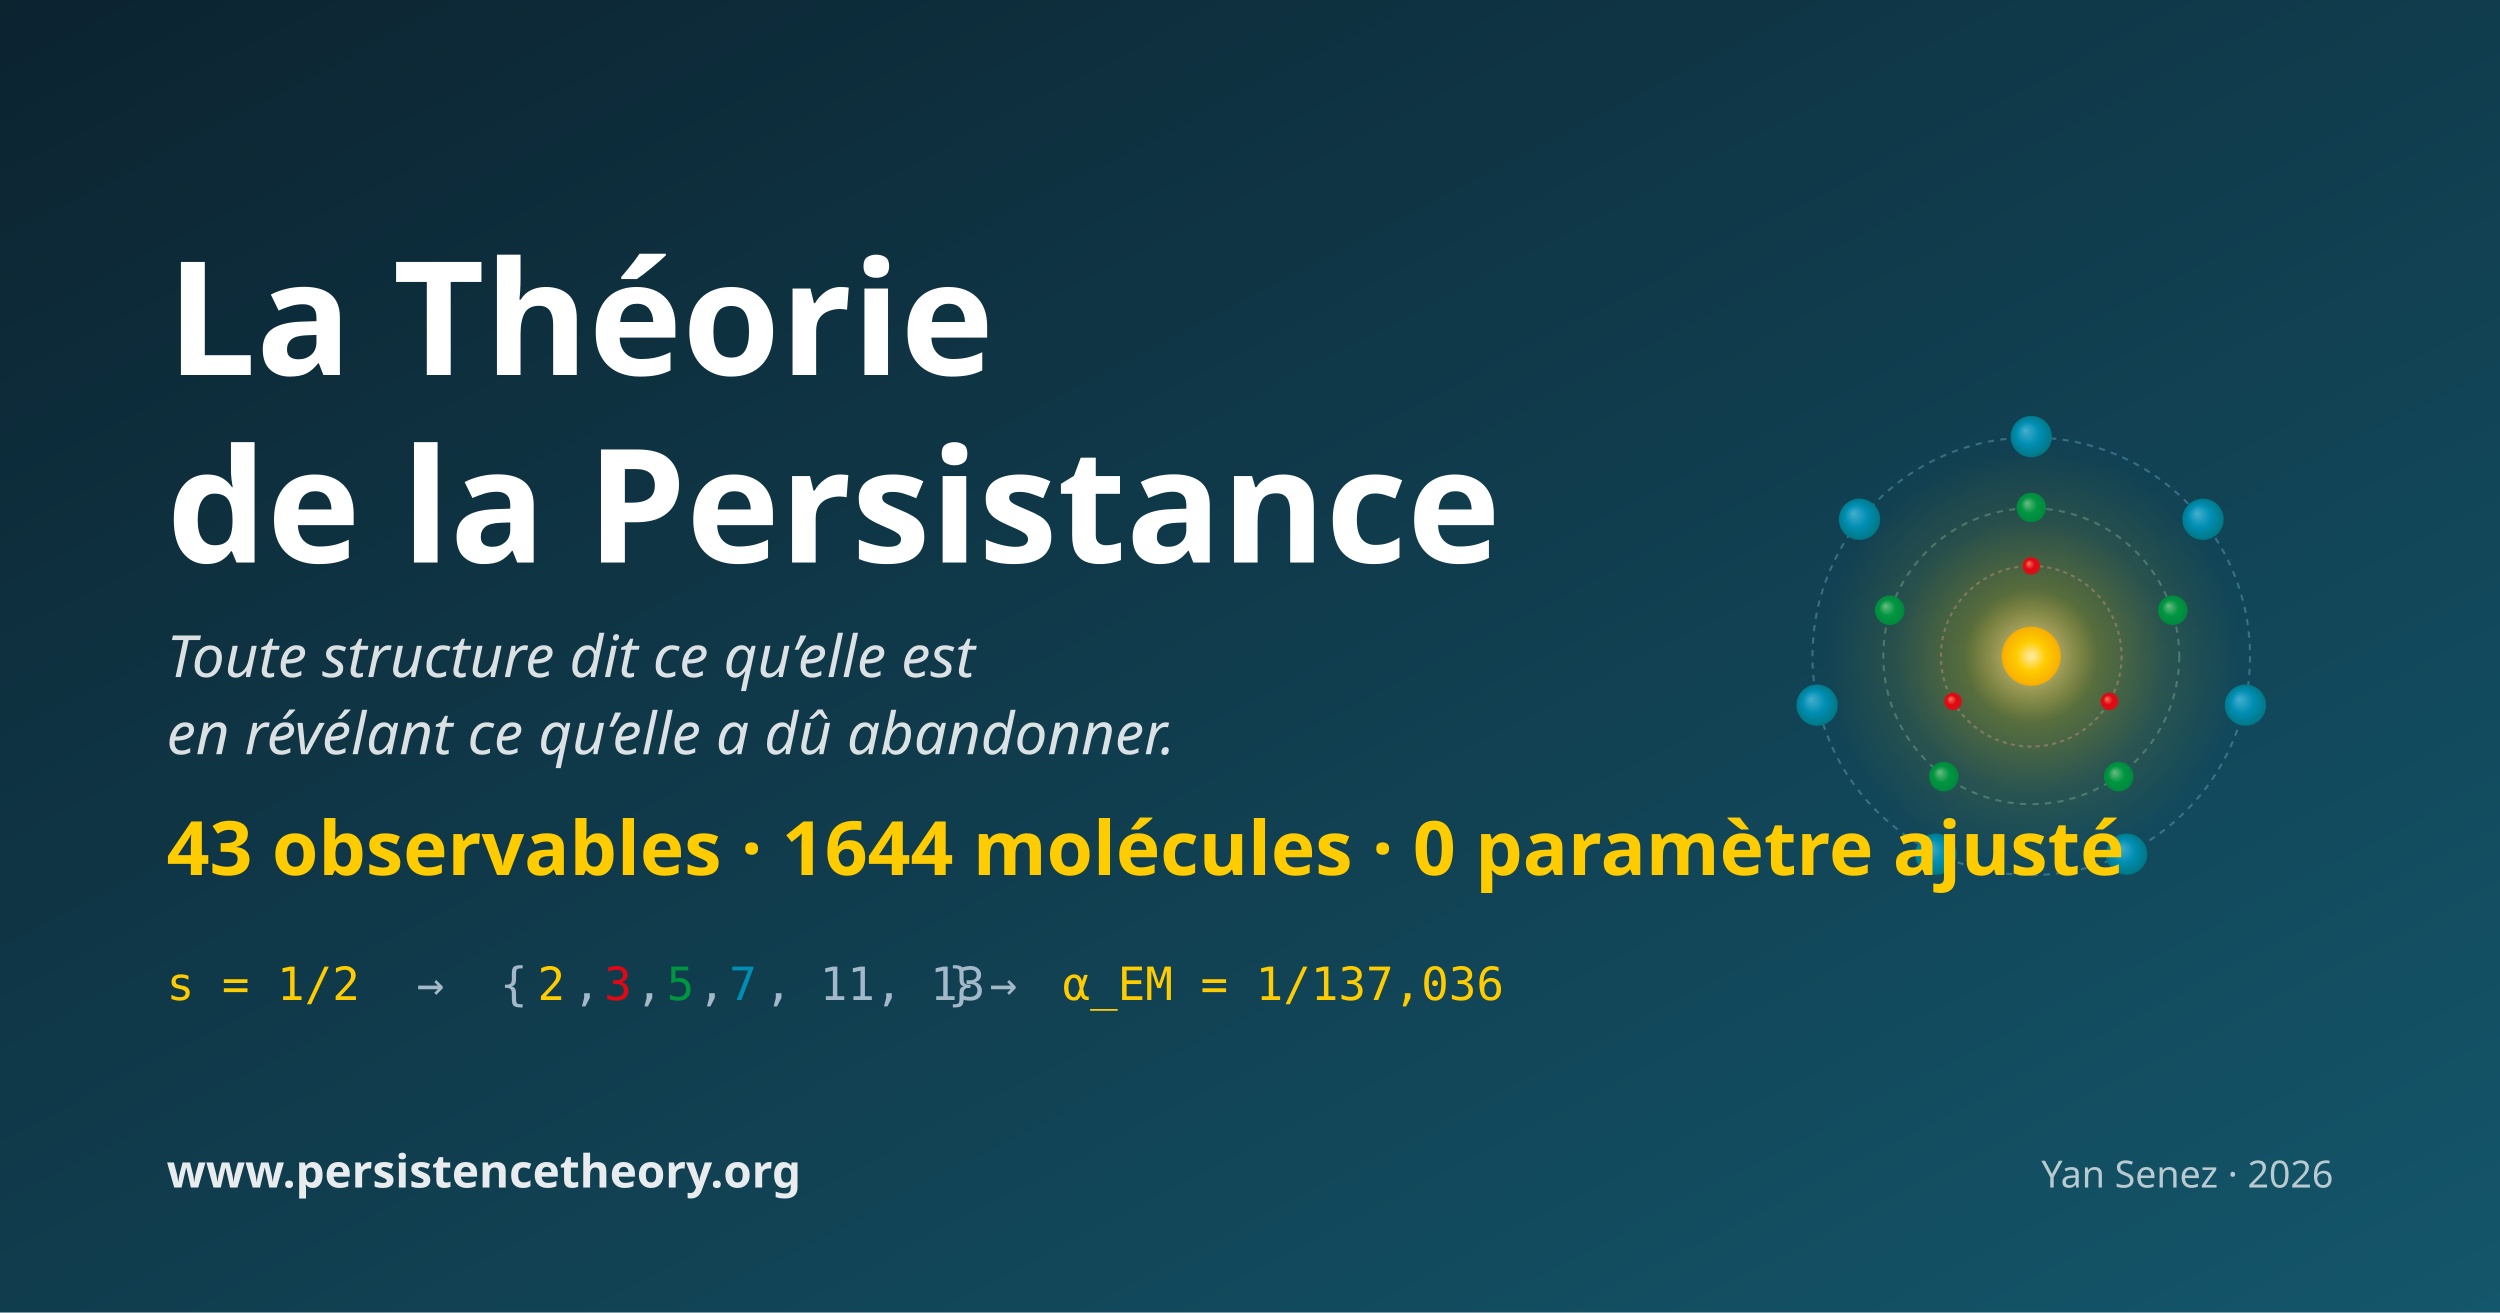
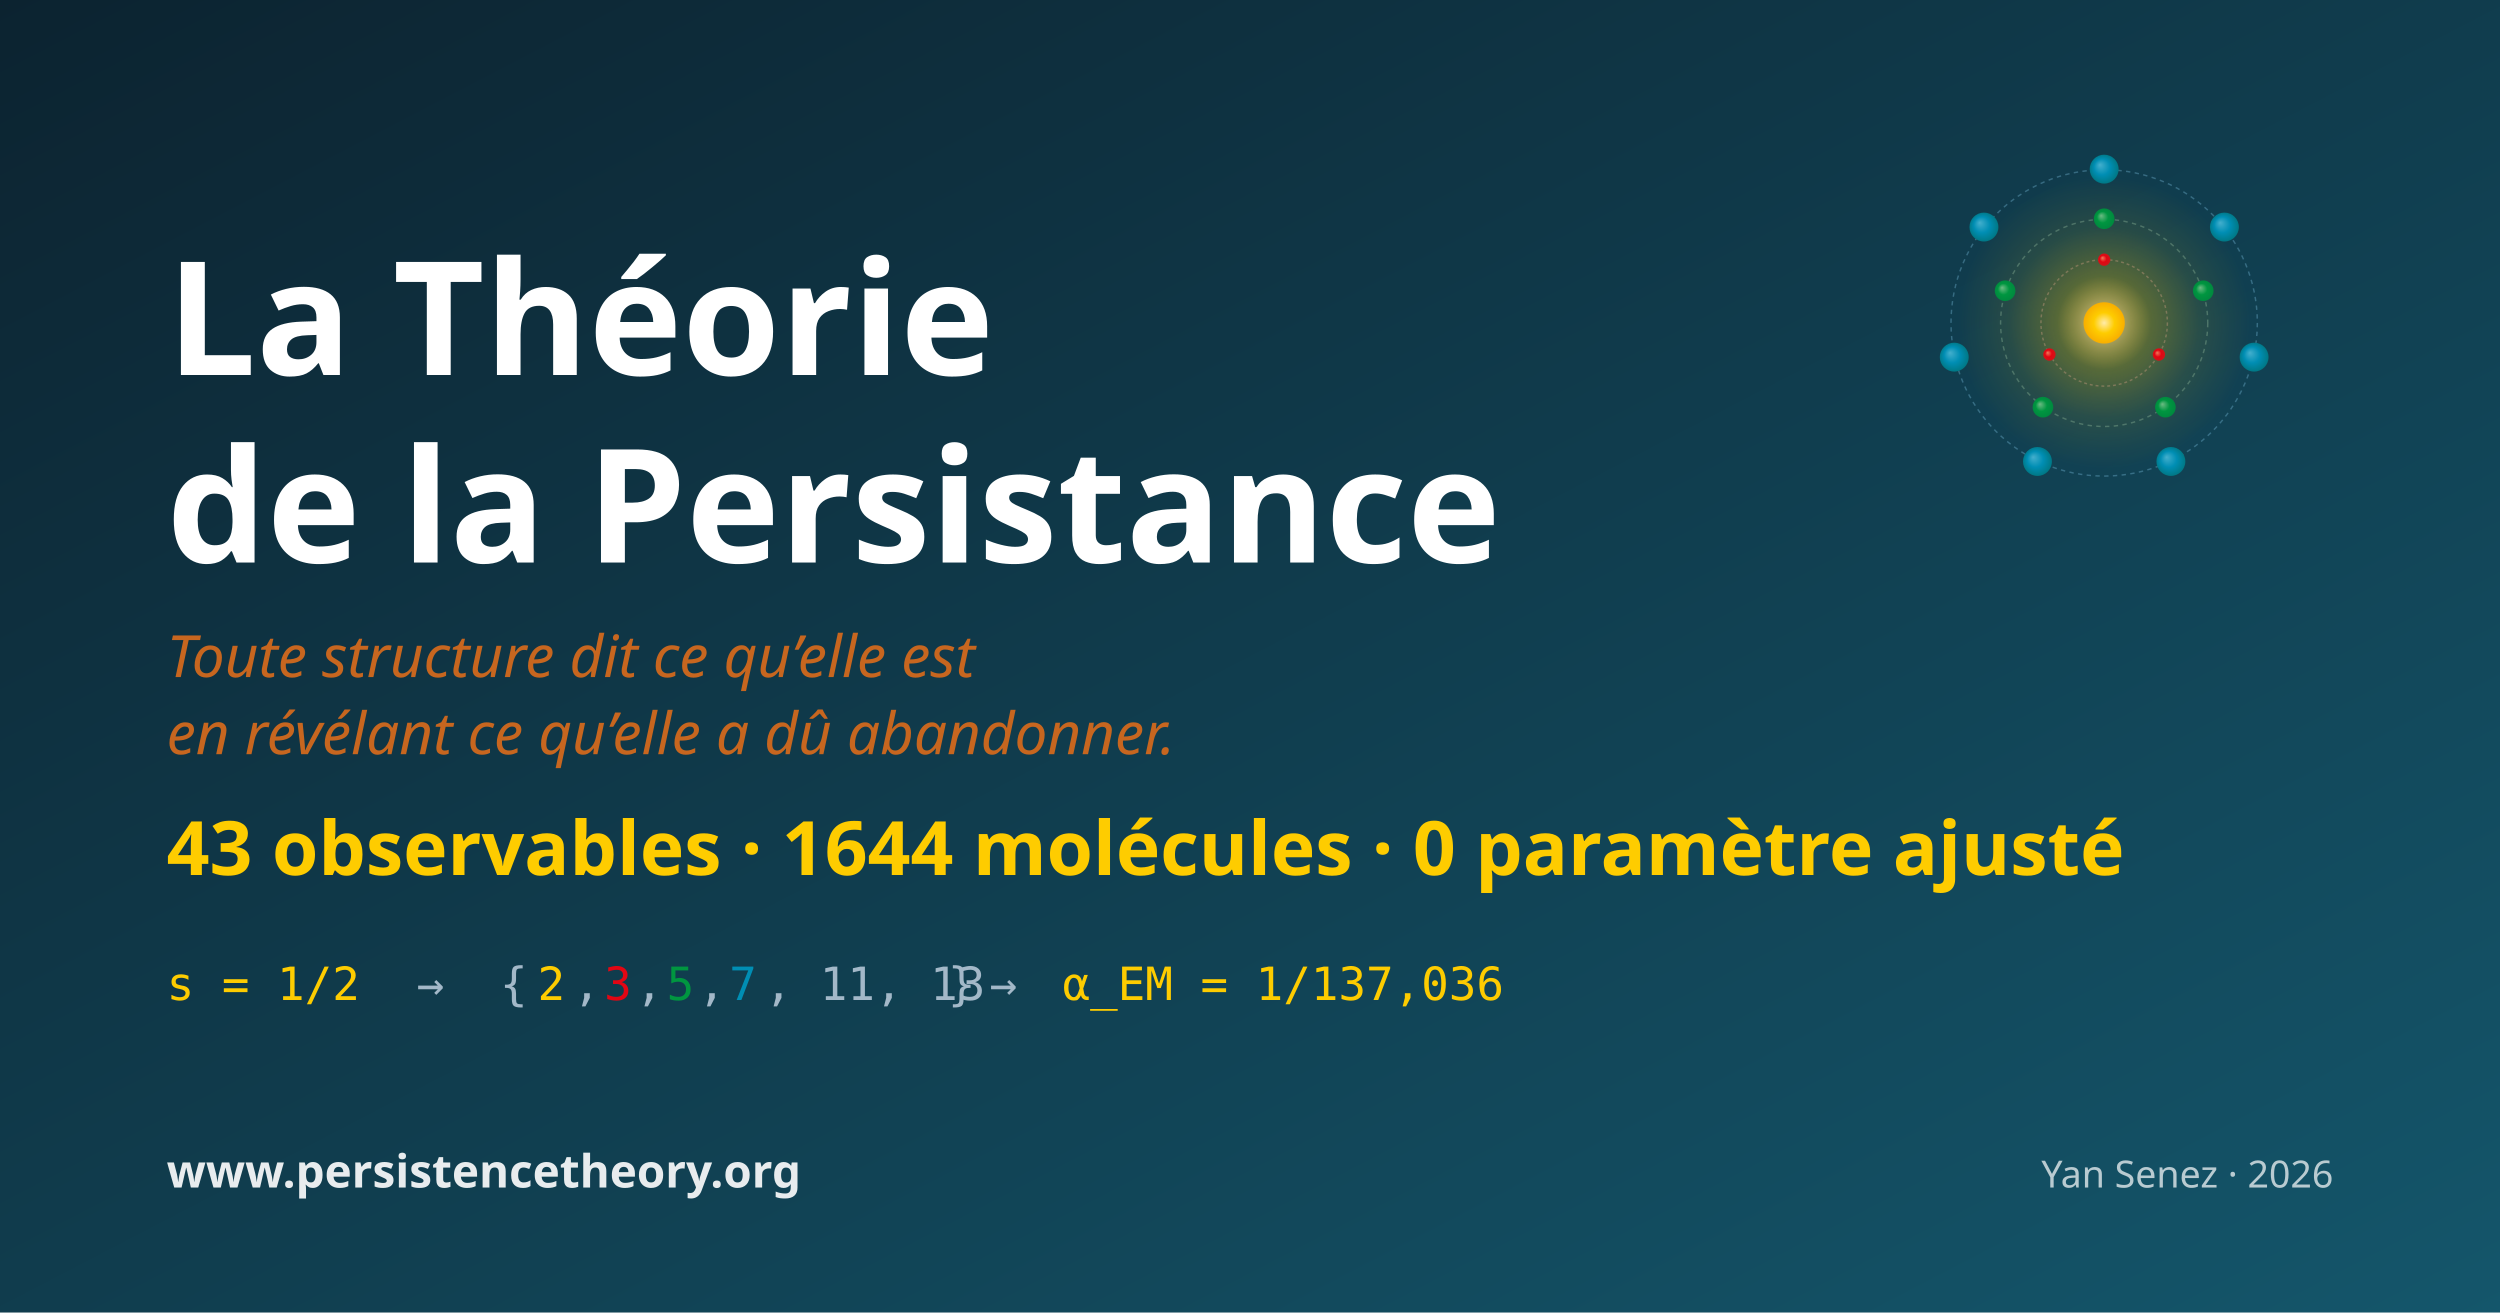
- <svg xmlns="http://www.w3.org/2000/svg" width="1200" height="630" viewBox="0 0 1200 630">
-   <defs>
-     <linearGradient id="bg" x1="0" y1="0" x2="1" y2="1">
-       <stop offset="0%" stop-color="#0c2330" />
-       <stop offset="100%" stop-color="#14566b" />
-     </linearGradient>
-     <radialGradient id="sym-halo" cx="0" cy="0" r="100" gradientUnits="userSpaceOnUse">
-       <stop offset="0" stop-color="#fff8d8" stop-opacity="0.95" />
-       <stop offset="0.12" stop-color="#ffd96a" stop-opacity="0.65" />
-       <stop offset="0.32" stop-color="#fecc00" stop-opacity="0.30" />
-       <stop offset="0.65" stop-color="#fecc00" stop-opacity="0.10" />
-       <stop offset="1" stop-color="#fecc00" stop-opacity="0" />
-     </radialGradient>
-     <radialGradient id="sym-yellow" cx="0" cy="0" r="14.17" gradientUnits="userSpaceOnUse">
-       <stop offset="0" stop-color="#ffeba9" />
-       <stop offset="0.5" stop-color="#fecc00" />
-       <stop offset="1" stop-color="#f8ae00" />
-     </radialGradient>
-     <radialGradient id="sym-red" cx=".5" cy=".5" fx=".35" fy=".35" r=".55" gradientUnits="objectBoundingBox">
-       <stop offset="0" stop-color="#ef7b5a" />
-       <stop offset="0.5" stop-color="#e30613" />
-       <stop offset="1" stop-color="#cb181a" />
-     </radialGradient>
-     <radialGradient id="sym-green" cx=".5" cy=".5" fx=".35" fy=".35" r=".55" gradientUnits="objectBoundingBox">
-       <stop offset="0" stop-color="#6cbb83" />
-       <stop offset="0.5" stop-color="#009640" />
-       <stop offset="1" stop-color="#00863e" />
-     </radialGradient>
-     <radialGradient id="sym-blue" cx=".5" cy=".5" fx=".35" fy=".35" r=".55" gradientUnits="objectBoundingBox">
-       <stop offset="0" stop-color="#44afcd" />
-       <stop offset="0.5" stop-color="#008eb4" />
-       <stop offset="1" stop-color="#00747d" />
-     </radialGradient>
-   </defs>
-   <rect width="1200" height="630" fill="url(#bg)" />
-   <g transform="translate(975, 315)">
-     <circle r="100" fill="url(#sym-halo)" />
-     <g fill="none" opacity="0.35">
-       <circle r="105.03" stroke="#7dc2e3" stroke-width="1" stroke-dasharray="3 3" />
-       <circle r="71.03" stroke="#9bc3a2" stroke-width="1" stroke-dasharray="3 3" />
-       <circle r="43.35" stroke="#e4a78c" stroke-width="1" stroke-dasharray="2 2" />
+ <svg xmlns="http://www.w3.org/2000/svg" height="630" viewBox="0 0 1200 630" width="1200">
+   <linearGradient id="a" x1="0" x2="1" y1="0" y2="1">
+     <stop offset="0" stop-color="#0c2330" />
+     <stop offset="1" stop-color="#14566b" />
+   </linearGradient>
+   <radialGradient id="b" cx="0" cy="0" gradientUnits="userSpaceOnUse" r="100">
+     <stop offset="0" stop-color="#fff8d8" stop-opacity=".95" />
+     <stop offset=".12" stop-color="#ffd96a" stop-opacity=".65" />
+     <stop offset=".32" stop-color="#fecc00" stop-opacity=".3" />
+     <stop offset=".65" stop-color="#fecc00" stop-opacity=".1" />
+     <stop offset="1" stop-color="#fecc00" stop-opacity="0" />
+   </radialGradient>
+   <radialGradient id="c" cx="0" cy="0" gradientUnits="userSpaceOnUse" r="14.17">
+     <stop offset="0" stop-color="#ffeba9" />
+     <stop offset=".5" stop-color="#fecc00" />
+     <stop offset="1" stop-color="#f8ae00" />
+   </radialGradient>
+   <radialGradient id="d" cx=".5" cy=".5" fx=".35" fy=".35" gradientUnits="objectBoundingBox" r=".55">
+     <stop offset="0" stop-color="#ef7b5a" />
+     <stop offset=".5" stop-color="#e30613" />
+     <stop offset="1" stop-color="#cb181a" />
+   </radialGradient>
+   <radialGradient id="e" cx=".5" cy=".5" fx=".35" fy=".35" gradientUnits="objectBoundingBox" r=".55">
+     <stop offset="0" stop-color="#6cbb83" />
+     <stop offset=".5" stop-color="#009640" />
+     <stop offset="1" stop-color="#00863e" />
+   </radialGradient>
+   <radialGradient id="f" cx=".5" cy=".5" fx=".35" fy=".35" gradientUnits="objectBoundingBox" r=".55">
+     <stop offset="0" stop-color="#44afcd" />
+     <stop offset=".5" stop-color="#008eb4" />
+     <stop offset="1" stop-color="#00747d" />
+   </radialGradient>
+   <path d="m0 0h1200v630h-1200z" fill="url(#a)" />
+   <g transform="matrix(.7 0 0 .7 1010 155)">
+     <circle fill="url(#b)" r="100" />
+     <g fill="none" opacity=".35">
+       <circle r="105.03" stroke="#7dc2e3" stroke-dasharray="3 3" />
+       <circle r="71.03" stroke="#9bc3a2" stroke-dasharray="3 3" />
+       <circle r="43.35" stroke="#e4a78c" stroke-dasharray="2 2" />
    </g>
-     <g fill="url(#sym-blue)">
-       <circle cx="0" cy="-105.45" r="9.92" />
+     <g fill="url(#f)">
+       <circle cy="-105.45" r="9.92" />
      <circle cx="82.44" cy="-65.74" r="9.92" />
-       <circle cx="102.80" cy="23.46" r="9.92" />
-       <circle cx="45.75" cy="95.00" r="9.92" />
-       <circle cx="-45.75" cy="95.00" r="9.92" />
-       <circle cx="-102.80" cy="23.46" r="9.92" />
+       <circle cx="102.8" cy="23.46" r="9.92" />
+       <circle cx="45.75" cy="95" r="9.92" />
+       <circle cx="-45.75" cy="95" r="9.92" />
+       <circle cx="-102.8" cy="23.46" r="9.92" />
      <circle cx="-82.44" cy="-65.74" r="9.92" />
    </g>
-     <g fill="url(#sym-green)">
-       <circle cx="0" cy="-71.42" r="7.09" />
+     <g fill="url(#e)">
+       <circle cy="-71.42" r="7.09" />
      <circle cx="67.93" cy="-22.07" r="7.09" />
      <circle cx="41.98" cy="57.78" r="7.09" />
      <circle cx="-41.98" cy="57.78" r="7.09" />
      <circle cx="-67.93" cy="-22.07" r="7.09" />
    </g>
-     <g fill="url(#sym-red)">
-       <circle cx="0" cy="-43.36" r="4.25" />
+     <g fill="url(#d)">
+       <circle cy="-43.36" r="4.25" />
      <circle cx="37.55" cy="21.68" r="4.25" />
      <circle cx="-37.55" cy="21.68" r="4.25" />
    </g>
-     <circle r="14.17" fill="url(#sym-yellow)" />
+     <circle fill="url(#c)" r="14.17" />
  </g>
-   <text x="80" y="180" font-family="ui-sans-serif, system-ui, sans-serif" font-size="76" font-weight="900" fill="#fff">La Théorie</text>
-   <text x="80" y="270" font-family="ui-sans-serif, system-ui, sans-serif" font-size="76" font-weight="900" fill="#fff">de la Persistance</text>
-   <text x="80" y="325" font-family="ui-sans-serif, system-ui, sans-serif" font-style="italic" font-size="28" font-weight="400" fill="#fff" opacity="0.85">Toute structure dit ce qu’elle est</text>
-   <text x="80" y="362" font-family="ui-sans-serif, system-ui, sans-serif" font-style="italic" font-size="28" font-weight="400" fill="#fff" opacity="0.85">en révélant ce qu’elle a dû abandonner.</text>
-   <text x="80" y="420" font-family="ui-sans-serif, system-ui, sans-serif" font-size="36" font-weight="700" fill="#fecc00">
-     43 observables · 1644 molécules · 0 paramètre ajusté
-   </text>
-   <g transform="translate(80, 480)" font-family="ui-monospace, monospace" font-size="22">
-     <text x="0" y="0" fill="#fecc00">s = 1/2</text>
-     <text x="120" y="0" fill="#a3b8c8">→</text>
-     <text x="160" y="0" fill="#a3b8c8">{</text>
-     <text x="178" y="0" fill="#fecc00">2</text>
-     <text x="195" y="0" fill="#a3b8c8">,</text>
-     <text x="210" y="0" fill="#e30613">3</text>
-     <text x="225" y="0" fill="#a3b8c8">,</text>
-     <text x="240" y="0" fill="#009640">5</text>
-     <text x="255" y="0" fill="#a3b8c8">,</text>
-     <text x="270" y="0" fill="#008eb4">7</text>
-     <text x="287" y="0" fill="#a3b8c8">, 11, 13</text>
-     <text x="375" y="0" fill="#a3b8c8">}</text>
-     <text x="395" y="0" fill="#a3b8c8">→</text>
-     <text x="430" y="0" fill="#fecc00">α_EM = 1/137,036</text>
+   <g font-family="ui-sans-serif, system-ui, sans-serif">
+     <text fill="#fff" font-size="76" font-weight="900" x="80" y="180">La Théorie</text>
+     <text fill="#fff" font-size="76" font-weight="900" x="80" y="270">de la Persistance</text>
+     <text fill="#c7661f" font-size="28" font-style="italic" font-weight="400" x="80" y="325">Toute structure dit ce qu’elle est</text>
+     <text fill="#c7661f" font-size="28" font-style="italic" font-weight="400" x="80" y="362">en révélant ce qu’elle a dû abandonner.</text>
+     <text fill="#fecc00" font-size="36" font-weight="700" x="80" y="420">43 observables · 1644 molécules · 0 paramètre ajusté</text>
  </g>
-   <text x="80" y="570" font-family="ui-sans-serif, system-ui, sans-serif" font-size="22" font-weight="600" fill="#fff" opacity="0.9">www.persistencetheory.org</text>
-   <text x="1120" y="570" font-family="ui-sans-serif, system-ui, sans-serif" font-size="18" fill="#fff" opacity="0.7" text-anchor="end">Yan Senez · 2026</text>
+   <g font-family="ui-monospace, monospace" font-size="22" transform="translate(80 480)">
+     <text fill="#fecc00">s = 1/2</text>
+     <text fill="#a3b8c8" x="120">→</text>
+     <text fill="#a3b8c8" x="160">{</text>
+     <text fill="#fecc00" x="178">2</text>
+     <text fill="#a3b8c8" x="195">,</text>
+     <text fill="#e30613" x="210">3</text>
+     <text fill="#a3b8c8" x="225">,</text>
+     <text fill="#009640" x="240">5</text>
+     <text fill="#a3b8c8" x="255">,</text>
+     <text fill="#008eb4" x="270">7</text>
+     <g fill="#a3b8c8">
+       <text x="287">, 11, 13</text>
+       <text x="375">}</text>
+       <text x="395">→</text>
+     </g>
+     <text fill="#fecc00" x="430">α_EM = 1/137,036</text>
+   </g>
+   <text fill="#fff" font-family="ui-sans-serif, system-ui, sans-serif" font-size="22" font-weight="600" opacity=".9" x="80" y="570">www.persistencetheory.org</text>
+   <text fill="#fff" font-family="ui-sans-serif, system-ui, sans-serif" font-size="18" opacity=".7" text-anchor="end" x="1120" y="570">Yan Senez · 2026</text>
</svg>
